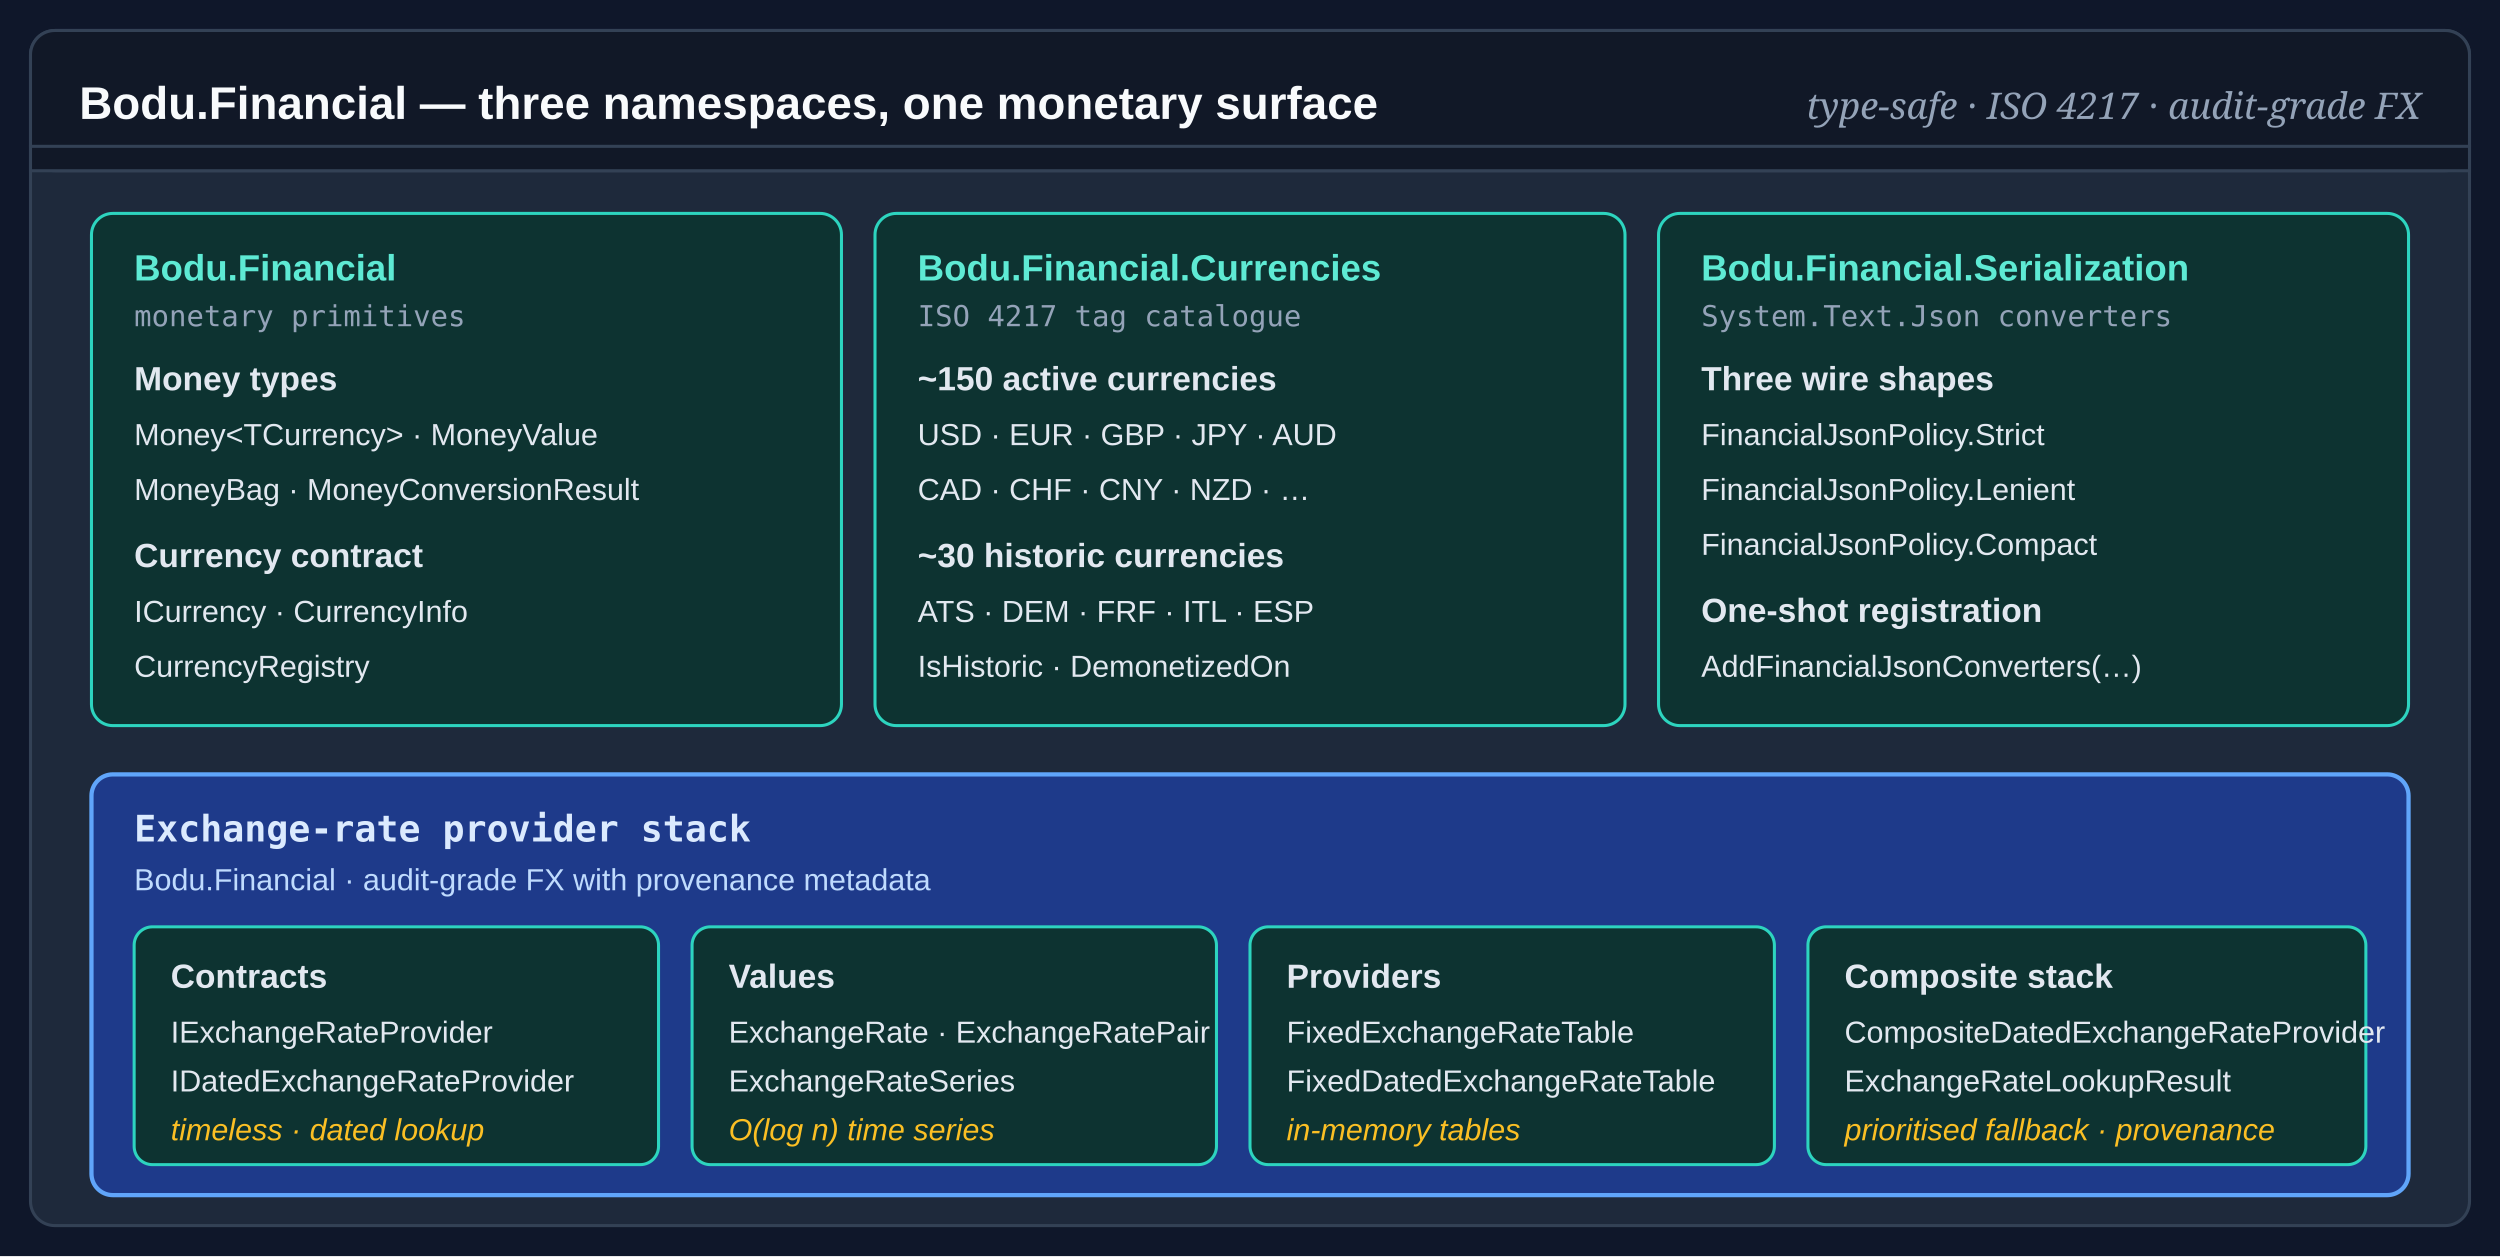
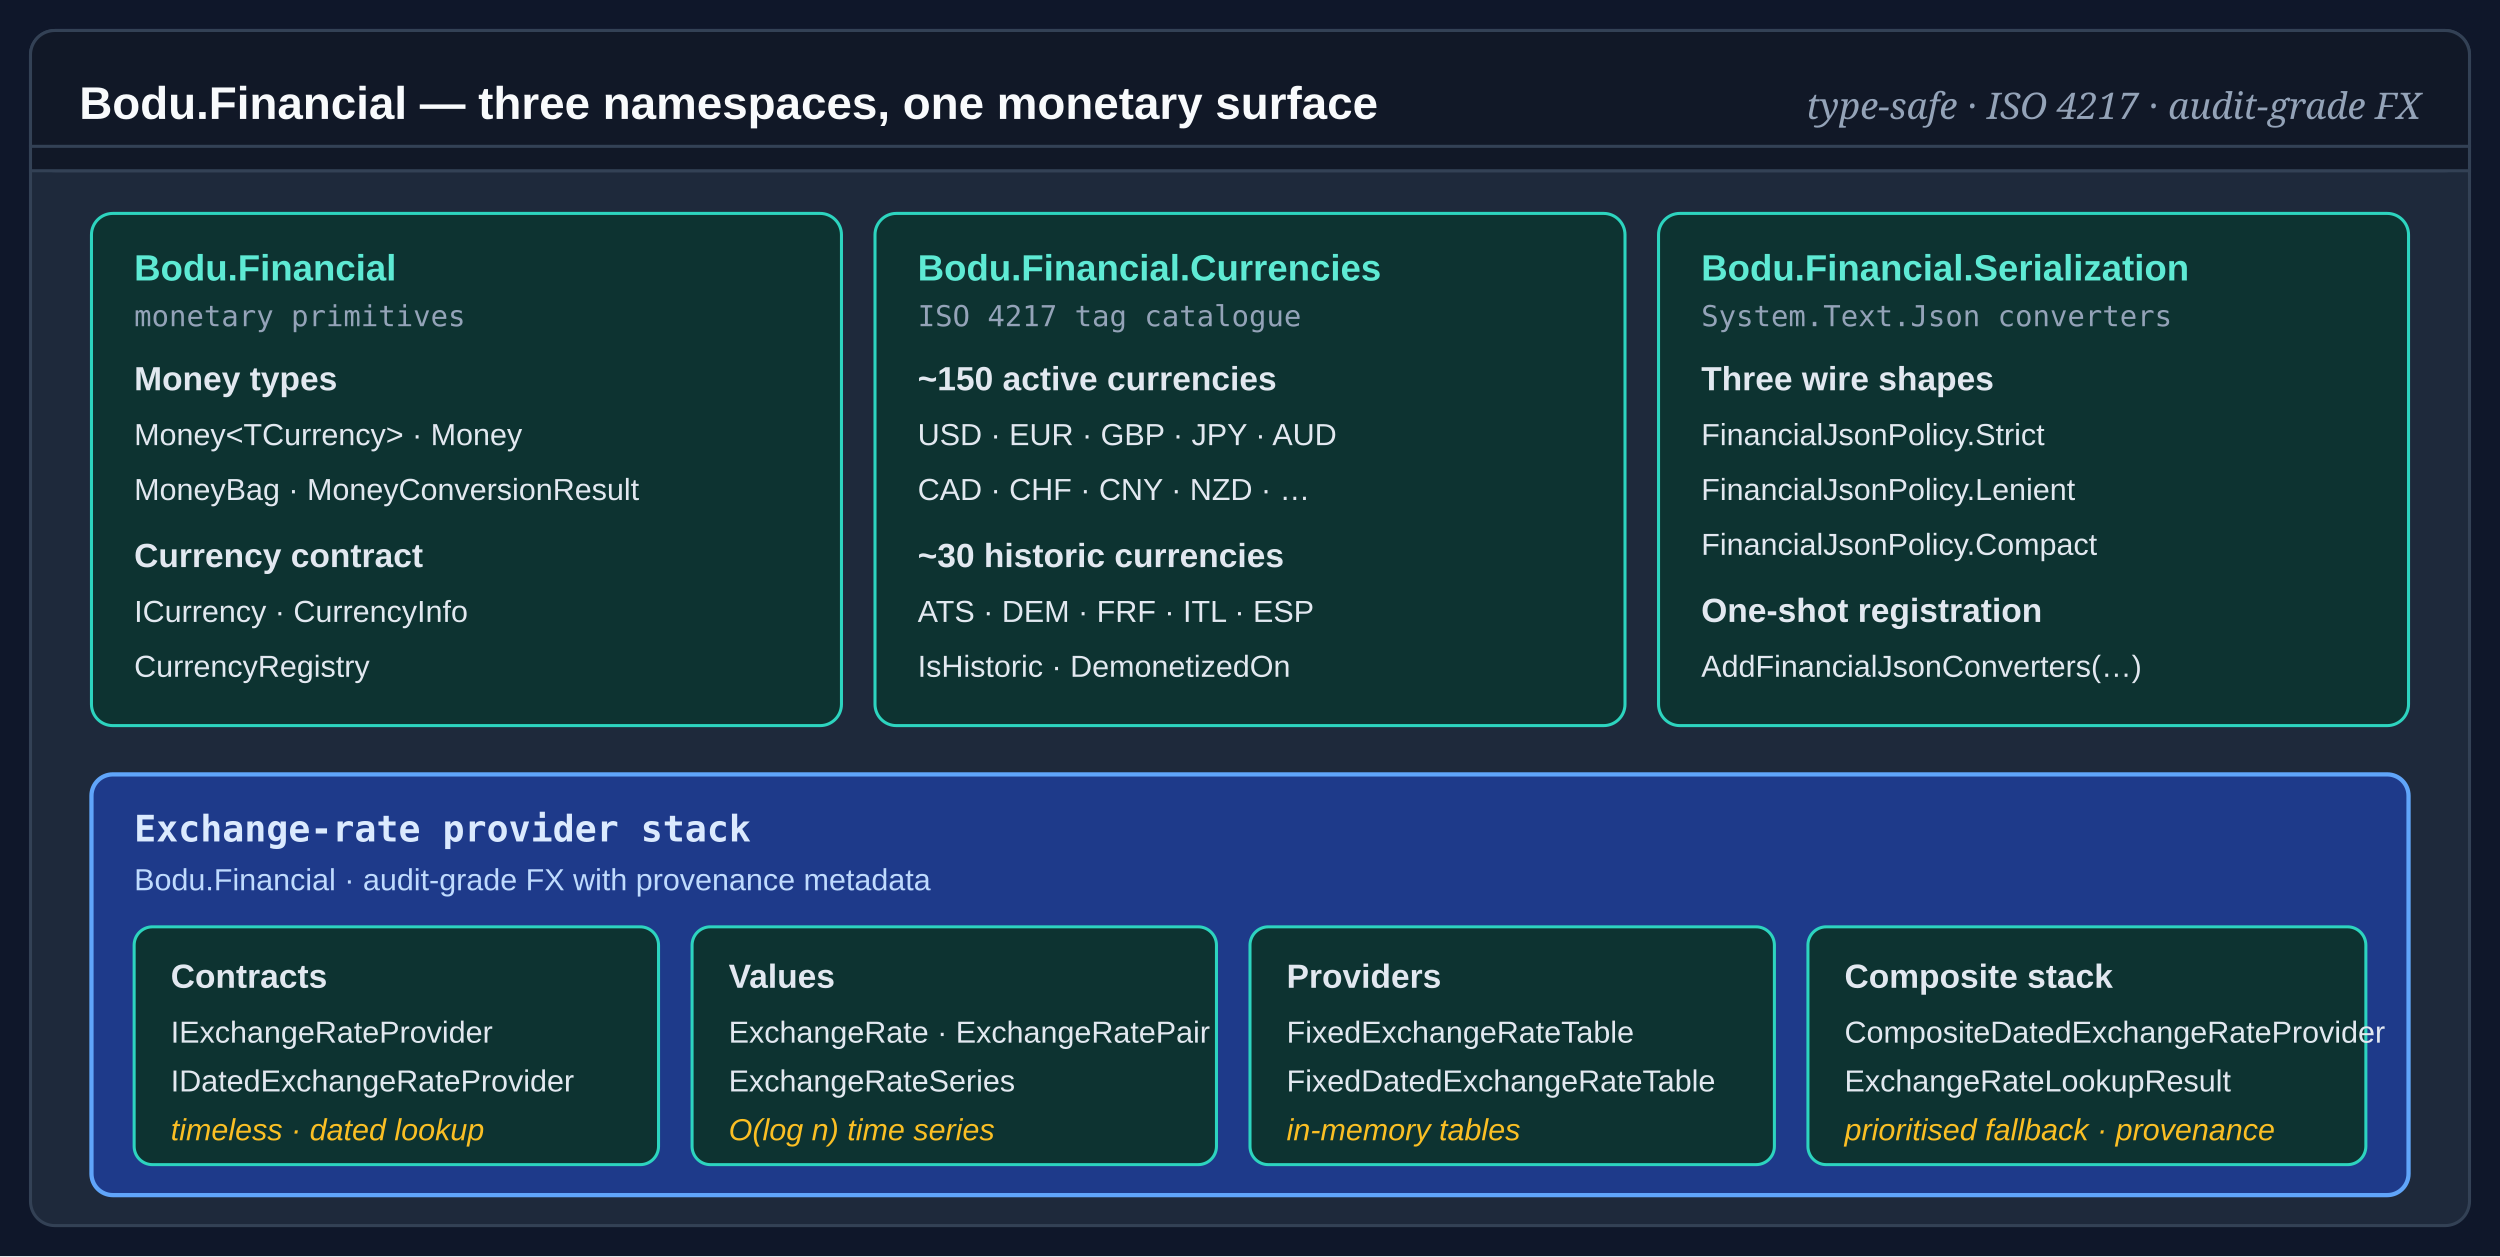
<svg xmlns="http://www.w3.org/2000/svg" viewBox="0 0 820 412" role="img" aria-labelledby="fin-t fin-d">
  <defs>
    <style>
      .fin-bg   { fill: #0F172A; }
      .fin-pan  { fill: #1E293B; stroke: #334155; stroke-width: 1; }
      .fin-hdr  { fill: #111827; stroke: #334155; stroke-width: 1; }
      .fin-ttl  { fill: #F8FAFC; font: 700 15px/1 "Segoe UI",Arial,sans-serif; }
      .fin-form { fill: #94A3B8; font: italic 12px/1 "Cambria",Georgia,serif; }
      .fin-card { fill: #0D3331; stroke: #2DD4BF; stroke-width: 1; }
      .fin-name { fill: #5EEAD4; font: 700 12px/1 "Segoe UI",Arial,sans-serif; }
      .fin-ns   { fill: #94A3B8; font: 400 9.5px/1 "Consolas",Menlo,monospace; }
      .fin-role { fill: #E2E8F0; font: 700 11px/1 "Segoe UI",Arial,sans-serif; }
      .fin-type { fill: #E2E8F0; font: 400 10px/1 "Segoe UI",Arial,sans-serif; }
      .fin-use  { fill: #FBBF24; font: italic 10px/1 "Segoe UI",Arial,sans-serif; }
      .fin-fx   { fill: #1E3A8A; stroke: #60A5FA; stroke-width: 1.4; }
      .fin-fxt  { fill: #DBEAFE; font: 700 12px/1 "Consolas",Menlo,monospace; }
      .fin-fxs  { fill: #BFDBFE; font: 400 10px/1 "Segoe UI",Arial,sans-serif; }
    </style>
  </defs>
  <rect class="fin-bg" width="820" height="412" />
  <g transform="translate(10 10)">
    <rect class="fin-pan" width="800" height="392" rx="8" />
    <rect class="fin-hdr" width="800" height="46" rx="8" />
    <rect class="fin-hdr" y="38" width="800" height="8" />
    <text class="fin-ttl" x="16" y="29">Bodu.Financial — three namespaces, one monetary surface</text>
    <text class="fin-form" x="784" y="29" text-anchor="end">type-safe · ISO 4217 · audit-grade FX</text>
    <g transform="translate(20 60)">
      <rect class="fin-card" width="246" height="168" rx="7" />
      <text class="fin-name" x="14" y="22">Bodu.Financial</text>
      <text class="fin-ns" x="14" y="37">monetary primitives</text>
      <text class="fin-role" x="14" y="58">Money types</text>
-       <text class="fin-type" x="14" y="76">Money&lt;TCurrency&gt; · MoneyValue</text>
+       <text class="fin-type" x="14" y="76">Money&lt;TCurrency&gt; · Money</text>
      <text class="fin-type" x="14" y="94">MoneyBag · MoneyConversionResult</text>
      <text class="fin-role" x="14" y="116">Currency contract</text>
      <text class="fin-type" x="14" y="134">ICurrency · CurrencyInfo</text>
      <text class="fin-type" x="14" y="152">CurrencyRegistry</text>
    </g>
    <g transform="translate(277 60)">
      <rect class="fin-card" width="246" height="168" rx="7" />
      <text class="fin-name" x="14" y="22">Bodu.Financial.Currencies</text>
      <text class="fin-ns" x="14" y="37">ISO 4217 tag catalogue</text>
      <text class="fin-role" x="14" y="58">~150 active currencies</text>
      <text class="fin-type" x="14" y="76">USD · EUR · GBP · JPY · AUD</text>
      <text class="fin-type" x="14" y="94">CAD · CHF · CNY · NZD · …</text>
      <text class="fin-role" x="14" y="116">~30 historic currencies</text>
      <text class="fin-type" x="14" y="134">ATS · DEM · FRF · ITL · ESP</text>
      <text class="fin-type" x="14" y="152">IsHistoric · DemonetizedOn</text>
    </g>
    <g transform="translate(534 60)">
      <rect class="fin-card" width="246" height="168" rx="7" />
      <text class="fin-name" x="14" y="22">Bodu.Financial.Serialization</text>
      <text class="fin-ns" x="14" y="37">System.Text.Json converters</text>
      <text class="fin-role" x="14" y="58">Three wire shapes</text>
      <text class="fin-type" x="14" y="76">FinancialJsonPolicy.Strict</text>
      <text class="fin-type" x="14" y="94">FinancialJsonPolicy.Lenient</text>
      <text class="fin-type" x="14" y="112">FinancialJsonPolicy.Compact</text>
      <text class="fin-role" x="14" y="134">One-shot registration</text>
      <text class="fin-type" x="14" y="152">AddFinancialJsonConverters(…)</text>
    </g>
    <g transform="translate(20 244)">
      <rect class="fin-fx" width="760" height="138" rx="7" />
      <text class="fin-fxt" x="14" y="22">Exchange-rate provider stack</text>
      <text class="fin-fxs" x="14" y="38">Bodu.Financial · audit-grade FX with provenance metadata</text>
      <g transform="translate(14 50)">
        <rect class="fin-card" width="172" height="78" rx="6" />
        <text class="fin-role" x="12" y="20">Contracts</text>
        <text class="fin-type" x="12" y="38">IExchangeRateProvider</text>
        <text class="fin-type" x="12" y="54">IDatedExchangeRateProvider</text>
        <text class="fin-use" x="12" y="70">timeless · dated lookup</text>
      </g>
      <g transform="translate(197 50)">
        <rect class="fin-card" width="172" height="78" rx="6" />
        <text class="fin-role" x="12" y="20">Values</text>
        <text class="fin-type" x="12" y="38">ExchangeRate · ExchangeRatePair</text>
        <text class="fin-type" x="12" y="54">ExchangeRateSeries</text>
        <text class="fin-use" x="12" y="70">O(log n) time series</text>
      </g>
      <g transform="translate(380 50)">
        <rect class="fin-card" width="172" height="78" rx="6" />
        <text class="fin-role" x="12" y="20">Providers</text>
        <text class="fin-type" x="12" y="38">FixedExchangeRateTable</text>
        <text class="fin-type" x="12" y="54">FixedDatedExchangeRateTable</text>
        <text class="fin-use" x="12" y="70">in-memory tables</text>
      </g>
      <g transform="translate(563 50)">
        <rect class="fin-card" width="183" height="78" rx="6" />
        <text class="fin-role" x="12" y="20">Composite stack</text>
        <text class="fin-type" x="12" y="38">CompositeDatedExchangeRateProvider</text>
        <text class="fin-type" x="12" y="54">ExchangeRateLookupResult</text>
        <text class="fin-use" x="12" y="70">prioritised fallback · provenance</text>
      </g>
    </g>
  </g>
</svg>
